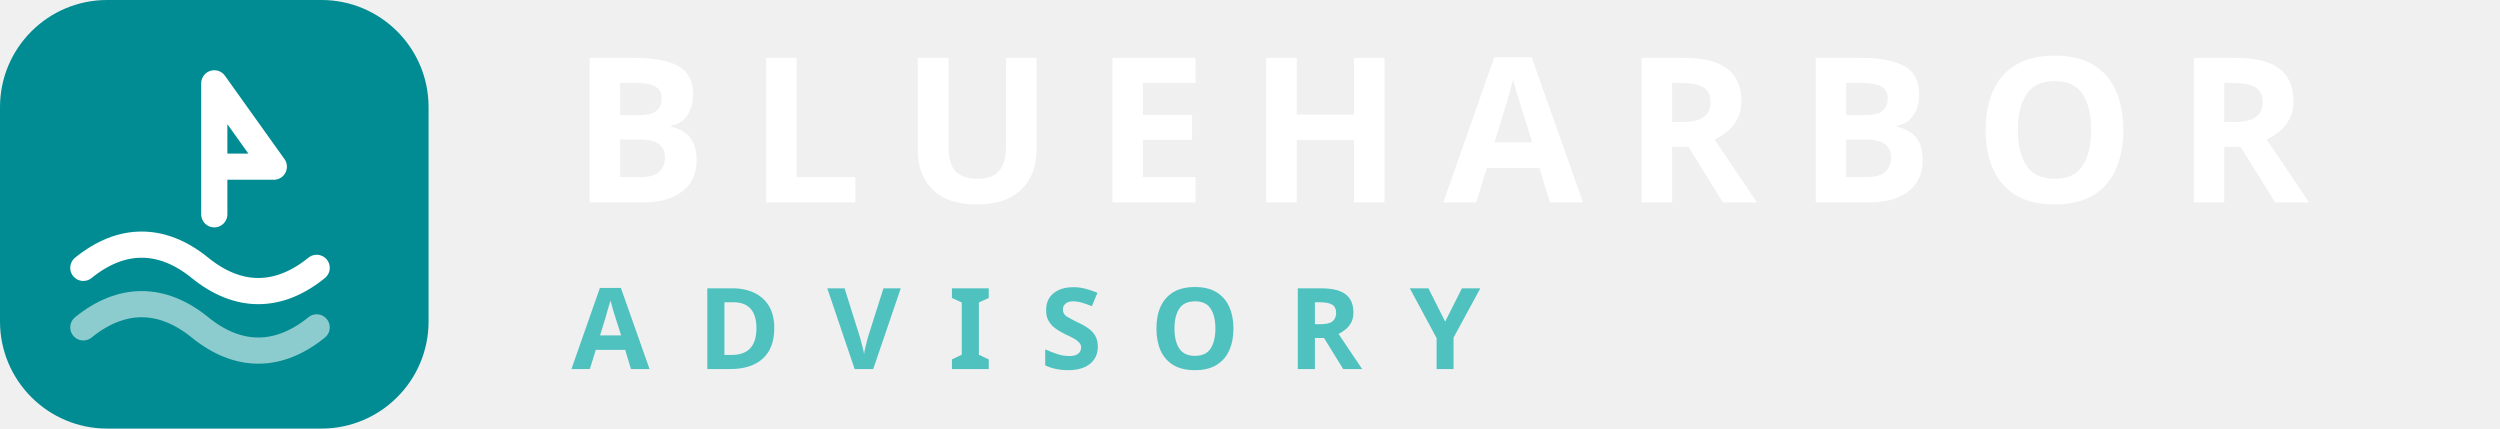
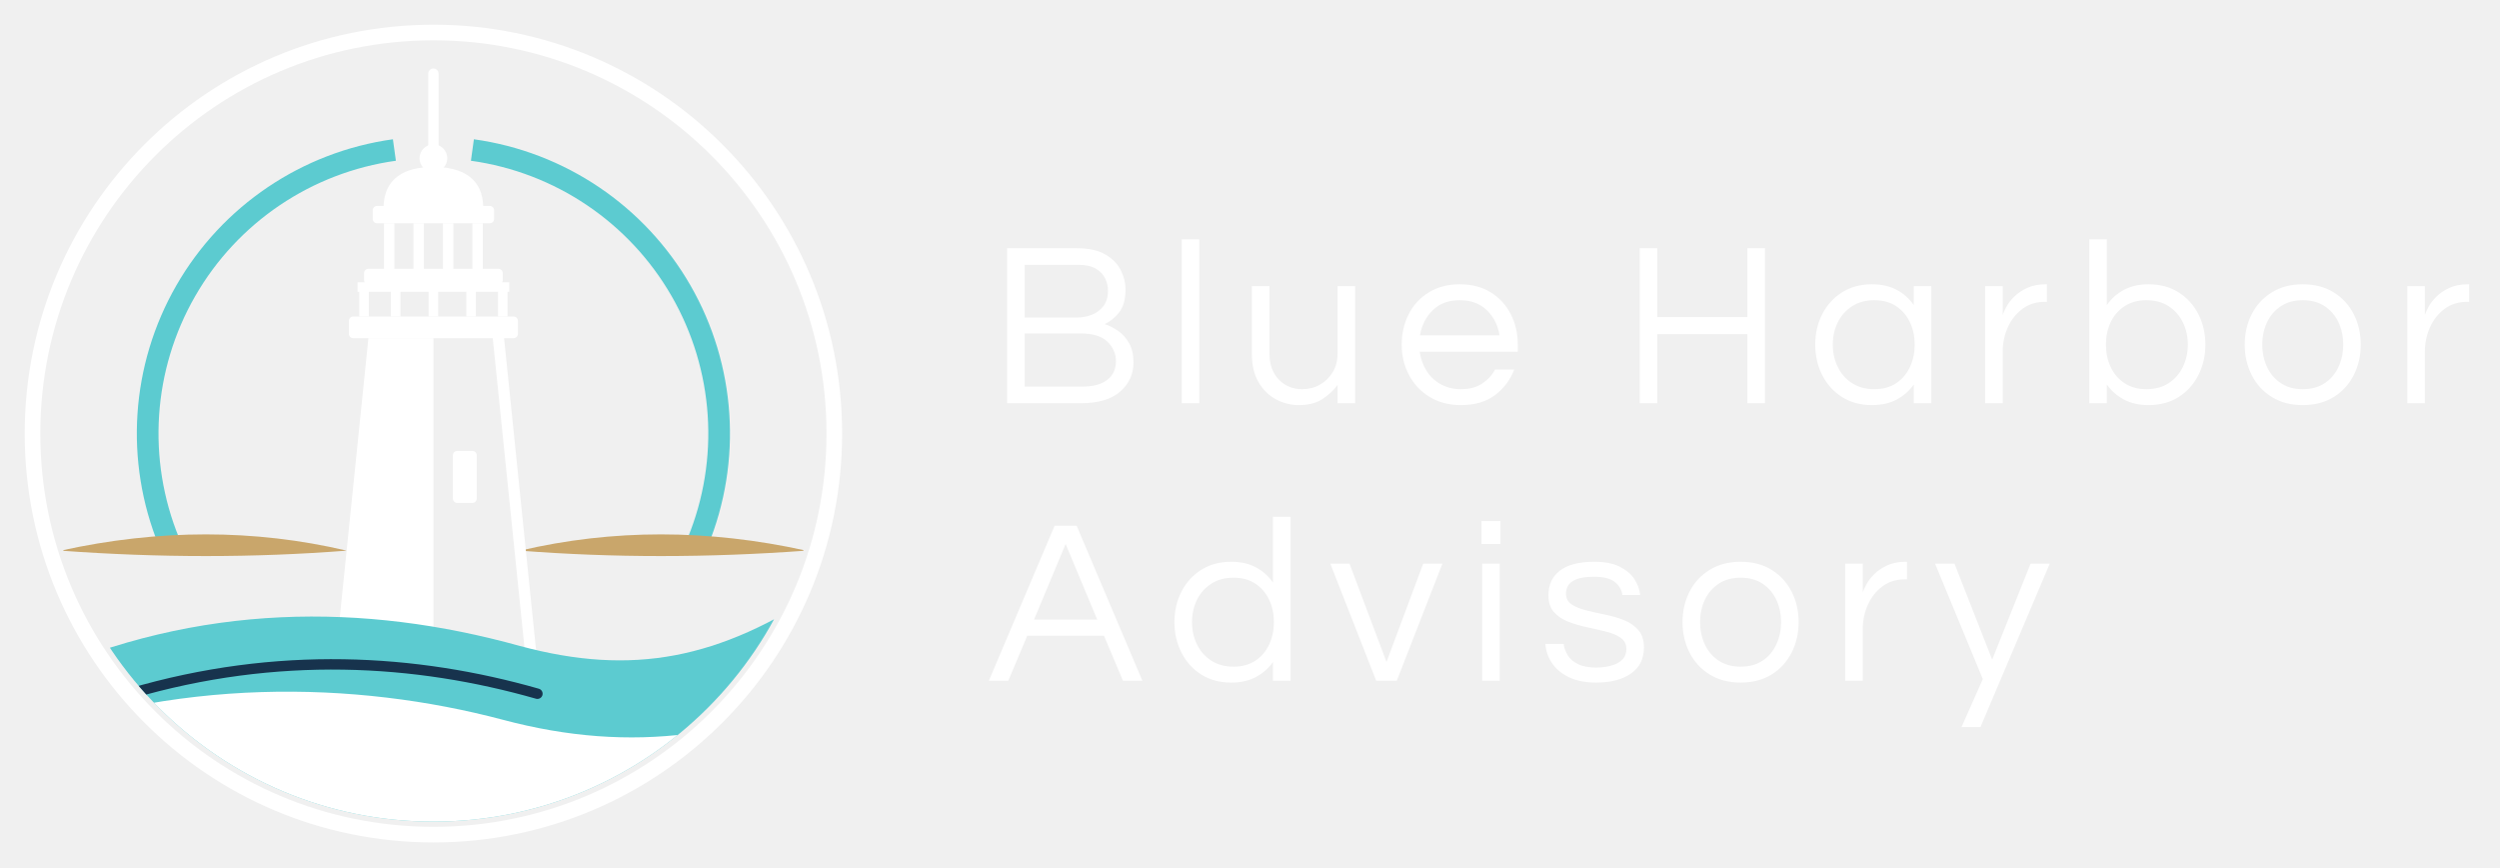
- <svg xmlns="http://www.w3.org/2000/svg" viewBox="0 0 210 36">
+ <svg xmlns="http://www.w3.org/2000/svg" viewBox="0 0 576.6 200">
  <g>
-     <rect width="36" height="36" rx="9" fill="#008C92" />
-     <path d="M7 22.5c3.2-2.6 6.6-2.6 9.8 0s6.6 2.6 9.8 0" stroke="#fff" stroke-width="2.2" fill="none" stroke-linecap="round" />
-     <path d="M7 27.5c3.2-2.6 6.6-2.6 9.8 0s6.6 2.6 9.8 0" stroke="#fff" stroke-opacity=".55" stroke-width="2.2" fill="none" stroke-linecap="round" />
-     <path d="M18 7v11M18 7l5 7h-5" stroke="#fff" stroke-width="2.2" fill="none" stroke-linecap="round" stroke-linejoin="round" />
+     <defs>
+       <clipPath id="inreversec">
+         <circle cx="100" cy="100" r="89.5" />
+       </clipPath>
+     </defs>
+     <path d="M39 125A66 66 0 0 1 91 34.6M109 34.6A66 66 0 0 1 161 125" fill="none" stroke="#5CCBD0" stroke-width="5" />
+     <g clip-path="url(#inreversec)">
+       <path d="M14 127Q48 119.5 80 127Q48 129.5 14 127Z M120 127Q152 119.5 186 127Q152 129.5 120 127Z" fill="#C9A66B" />
+     </g>
+     <path d="M100 17V34" stroke="#FFFFFF" stroke-width="2.4" stroke-linecap="round" />
+     <circle cx="100" cy="36.5" r="3.2" fill="#FFFFFF" />
+     <path d="M88.5 48C88.5 41 93.5 38.5 100 38.5S111.5 41 111.5 48Z" fill="#FFFFFF" />
+     <rect x="86" y="47.5" width="28" height="4" rx="1" fill="#FFFFFF" />
+     <path d="M89.8 51.5V62.5M110.2 51.5V62.5M96.6 51.5V62.5M103.4 51.5V62.5" stroke="#FFFFFF" stroke-width="2.4" />
+     <rect x="84" y="62" width="32" height="3.6" rx="1" fill="#FFFFFF" />
+     <path d="M82.5 66.2H117.5M84 66.2V73M91.3 66.2V73M100 66.2V73M108.7 66.2V73M116 66.2V73" stroke="#FFFFFF" stroke-width="2.2" />
+     <rect x="80.5" y="73" width="39" height="5" rx="1" fill="#FFFFFF" />
+     <path d="M85 78H100V156H77Z" fill="#FFFFFF" />
+     <path d="M115 78 123 156" stroke="#FFFFFF" stroke-width="2.6" stroke-linecap="round" />
+     <rect x="104.5" y="104" width="5.5" height="12" rx="1" fill="#FFFFFF" />
+     <g clip-path="url(#inreversec)">
+       <path d="M8 156C46 139 84 139 120 149C146 156 166 152 190 136V200H8Z" fill="#5CCBD0" />
+       <path d="M0 172C40 156 82 157 116 166C146 174 172 170 200 156V200H0Z" fill="#FFFFFF" />
+       <path d="M30 160C64 150 96 152 124 160" fill="none" stroke="#17334D" stroke-width="2.4" stroke-linecap="round" />
+     </g>
+     <circle cx="100" cy="100" r="92.5" fill="none" stroke="#FFFFFF" stroke-width="3.6" />
  </g>
-   <text x="48" y="17" font-family="Figtree, Gill Sans MT, sans-serif" font-weight="700" font-size="17" letter-spacing="3.4" fill="#FFFFFF">BLUEHARBOR</text>
-   <text x="48" y="31" font-family="Figtree, Gill Sans MT, sans-serif" font-weight="600" font-size="9.5" letter-spacing="4" fill="#4FC2C0">ADVISORY</text>
+   <path d="M232.374 93.0V57.252H248.412Q252.624 57.252 255.081 58.71Q257.538 60.168 258.618 62.355Q259.698 64.542 259.698 66.702Q259.698 70.158 258.24 72.021Q256.782 73.884 254.892 74.748Q256.404 75.234 257.943 76.287Q259.482 77.34 260.508 79.122Q261.534 80.904 261.534 83.604Q261.534 87.6 258.483 90.3Q255.432 93.0 249.33 93.0ZM236.424 73.236H248.412Q250.302 73.236 251.949 72.588Q253.596 71.94 254.622 70.563Q255.648 69.186 255.648 67.026Q255.648 65.514 254.973 64.164Q254.298 62.814 252.813 61.95Q251.328 61.086 248.844 61.086H236.424ZM236.424 89.166H249.762Q253.434 89.166 255.459 87.627Q257.484 86.088 257.484 83.28Q257.484 80.742 255.54 78.825Q253.596 76.908 249.33 76.908H236.424Z M272.658 93.0V55.2H276.708V93.0Z M299.658 93.432Q296.904 93.432 294.42 92.109Q291.936 90.786 290.397 88.167Q288.858 85.548 288.858 81.714V66.0H292.908V81.606Q292.908 85.278 295.041 87.519Q297.174 89.76 300.468 89.76Q302.736 89.76 304.572 88.707Q306.408 87.654 307.515 85.818Q308.622 83.982 308.622 81.552V66.0H312.672V93.0H308.622V88.788Q307.164 90.732 305.058 92.082Q302.952 93.432 299.658 93.432Z M337.08 93.432Q332.976 93.432 329.898 91.569Q326.82 89.706 325.119 86.52Q323.418 83.334 323.418 79.5Q323.418 75.612 325.038 72.453Q326.658 69.294 329.682 67.431Q332.706 65.568 336.81 65.568Q340.968 65.568 343.965 67.431Q346.962 69.294 348.582 72.453Q350.202 75.612 350.202 79.5V81.12H327.576Q327.9 83.496 329.115 85.467Q330.33 87.438 332.382 88.599Q334.434 89.76 337.134 89.76Q339.996 89.76 341.94 88.491Q343.884 87.222 344.964 85.224H349.392Q347.988 88.842 344.937 91.137Q341.886 93.432 337.08 93.432ZM327.63 77.34H345.99Q345.45 73.884 343.074 71.562Q340.698 69.24 336.81 69.24Q332.922 69.24 330.573 71.562Q328.224 73.884 327.63 77.34Z  M378.336 93.0V57.252H382.386V73.128H403.176V57.252H407.226V93.0H403.176V77.07H382.386V93.0Z M431.904 93.432Q427.962 93.432 425.019 91.569Q422.076 89.706 420.456 86.52Q418.836 83.334 418.836 79.5Q418.836 75.612 420.456 72.453Q422.076 69.294 425.019 67.431Q427.962 65.568 431.904 65.568Q435.252 65.568 437.655 66.864Q440.058 68.16 441.57 70.374V66.0H445.62V93.0H441.57V88.68Q440.058 90.84 437.655 92.136Q435.252 93.432 431.904 93.432ZM432.444 89.76Q435.468 89.76 437.547 88.356Q439.626 86.952 440.706 84.603Q441.786 82.254 441.786 79.5Q441.786 76.692 440.706 74.37Q439.626 72.048 437.547 70.644Q435.468 69.24 432.444 69.24Q429.474 69.24 427.314 70.644Q425.154 72.048 424.02 74.37Q422.886 76.692 422.886 79.5Q422.886 82.254 424.02 84.603Q425.154 86.952 427.314 88.356Q429.474 89.76 432.444 89.76Z M458.04 93.0V66.0H462.09V72.642Q462.306 71.94 462.927 70.779Q463.548 69.618 464.736 68.43Q465.924 67.242 467.733 66.405Q469.542 65.568 472.026 65.568H472.296V69.618H471.81Q468.786 69.618 466.599 71.265Q464.412 72.912 463.251 75.531Q462.09 78.15 462.09 81.12V93.0Z M495.786 93.432Q492.438 93.432 490.035 92.136Q487.632 90.84 486.12 88.68V93.0H482.07V55.2H486.12V70.374Q487.632 68.16 490.035 66.864Q492.438 65.568 495.786 65.568Q499.728 65.568 502.671 67.431Q505.614 69.294 507.234 72.453Q508.854 75.612 508.854 79.5Q508.854 83.334 507.234 86.52Q505.614 89.706 502.671 91.569Q499.728 93.432 495.786 93.432ZM495.246 89.76Q498.27 89.76 500.403 88.356Q502.536 86.952 503.67 84.603Q504.804 82.254 504.804 79.5Q504.804 76.692 503.67 74.37Q502.536 72.048 500.403 70.644Q498.27 69.24 495.246 69.24Q492.276 69.24 490.17 70.644Q488.064 72.048 486.984 74.37Q485.904 76.692 485.904 79.5Q485.904 82.254 486.984 84.603Q488.064 86.952 490.17 88.356Q492.276 89.76 495.246 89.76Z M531.318 93.432Q527.214 93.432 524.19 91.569Q521.166 89.706 519.546 86.52Q517.926 83.334 517.926 79.5Q517.926 75.612 519.546 72.453Q521.166 69.294 524.19 67.431Q527.214 65.568 531.318 65.568Q535.476 65.568 538.473 67.431Q541.47 69.294 543.09 72.453Q544.71 75.612 544.71 79.5Q544.71 83.334 543.09 86.52Q541.47 89.706 538.473 91.569Q535.476 93.432 531.318 93.432ZM531.318 89.76Q534.342 89.76 536.421 88.356Q538.5 86.952 539.58 84.603Q540.66 82.254 540.66 79.5Q540.66 76.692 539.58 74.37Q538.5 72.048 536.421 70.644Q534.342 69.24 531.318 69.24Q528.348 69.24 526.242 70.644Q524.136 72.048 523.056 74.37Q521.976 76.692 521.976 79.5Q521.976 82.254 523.056 84.603Q524.136 86.952 526.242 88.356Q528.348 89.76 531.318 89.76Z M555.456 93.0V66.0H559.506V72.642Q559.722 71.94 560.343 70.779Q560.964 69.618 562.152 68.43Q563.34 67.242 565.149 66.405Q566.958 65.568 569.442 65.568H569.712V69.618H569.226Q566.202 69.618 564.015 71.265Q561.828 72.912 560.667 75.531Q559.506 78.15 559.506 81.12V93.0Z" fill="#FFFFFF" />
+   <path d="M228.162 157.0 243.336 121.252H248.412L263.586 157.0H259.104L254.73 146.632H237.018L232.644 157.0ZM238.584 142.906H253.164L245.874 125.464Z M284.052 157.432Q280.11 157.432 277.167 155.569Q274.224 153.706 272.604 150.52Q270.984 147.334 270.984 143.5Q270.984 139.612 272.604 136.453Q274.224 133.294 277.167 131.431Q280.11 129.568 284.052 129.568Q287.4 129.568 289.803 130.864Q292.206 132.16 293.718 134.374V119.2H297.768V157.0H293.718V152.68Q292.206 154.84 289.803 156.136Q287.4 157.432 284.052 157.432ZM284.592 153.76Q287.616 153.76 289.695 152.356Q291.774 150.952 292.854 148.603Q293.934 146.254 293.934 143.5Q293.934 140.692 292.854 138.37Q291.774 136.048 289.695 134.644Q287.616 133.24 284.592 133.24Q281.622 133.24 279.462 134.644Q277.302 136.048 276.168 138.37Q275.034 140.692 275.034 143.5Q275.034 146.254 276.168 148.603Q277.302 150.952 279.462 152.356Q281.622 153.76 284.592 153.76Z M317.532 157.0 306.948 130.0H311.376L319.908 152.68L328.386 130.0H332.814L322.284 157.0Z M341.832 125.464V120.172H346.206V125.464ZM341.994 157.0V130.0H346.044V157.0Z M368.292 157.432Q364.566 157.432 362.001 156.19Q359.436 154.948 358.086 152.923Q356.736 150.898 356.574 148.522H360.786Q360.948 149.872 361.731 151.141Q362.514 152.41 364.134 153.193Q365.754 153.976 368.346 153.976Q369.156 153.976 370.344 153.814Q371.532 153.652 372.639 153.22Q373.746 152.788 374.502 151.924Q375.258 151.06 375.258 149.71Q375.258 148.036 373.962 147.118Q372.666 146.2 370.614 145.687Q368.562 145.174 366.267 144.688Q363.972 144.202 361.92 143.419Q359.868 142.636 358.572 141.205Q357.276 139.774 357.276 137.29Q357.276 133.618 359.949 131.593Q362.622 129.568 367.86 129.568Q371.424 129.568 373.665 130.675Q375.906 131.782 377.067 133.51Q378.228 135.238 378.444 137.236H374.34Q374.124 135.508 372.639 134.266Q371.154 133.024 367.752 133.024Q361.326 133.024 361.326 136.912Q361.326 138.532 362.622 139.396Q363.918 140.26 365.97 140.773Q368.022 141.286 370.317 141.745Q372.612 142.204 374.664 143.014Q376.716 143.824 378.012 145.309Q379.308 146.794 379.308 149.332Q379.308 153.274 376.311 155.353Q373.314 157.432 368.292 157.432Z M401.61 157.432Q397.506 157.432 394.482 155.569Q391.458 153.706 389.838 150.52Q388.218 147.334 388.218 143.5Q388.218 139.612 389.838 136.453Q391.458 133.294 394.482 131.431Q397.506 129.568 401.61 129.568Q405.768 129.568 408.765 131.431Q411.762 133.294 413.382 136.453Q415.002 139.612 415.002 143.5Q415.002 147.334 413.382 150.52Q411.762 153.706 408.765 155.569Q405.768 157.432 401.61 157.432ZM401.61 153.76Q404.634 153.76 406.713 152.356Q408.792 150.952 409.872 148.603Q410.952 146.254 410.952 143.5Q410.952 140.692 409.872 138.37Q408.792 136.048 406.713 134.644Q404.634 133.24 401.61 133.24Q398.64 133.24 396.534 134.644Q394.428 136.048 393.348 138.37Q392.268 140.692 392.268 143.5Q392.268 146.254 393.348 148.603Q394.428 150.952 396.534 152.356Q398.64 153.76 401.61 153.76Z M425.748 157.0V130.0H429.798V136.642Q430.014 135.94 430.635 134.779Q431.256 133.618 432.444 132.43Q433.632 131.242 435.441 130.405Q437.25 129.568 439.734 129.568H440.004V133.618H439.518Q436.494 133.618 434.307 135.265Q432.12 136.912 430.959 139.531Q429.798 142.15 429.798 145.12V157.0Z M452.586 167.692 457.5 156.622 446.484 130.0H450.966L459.66 152.14L468.516 130.0H472.944L456.96 167.692Z" fill="#FFFFFF" />
</svg>
